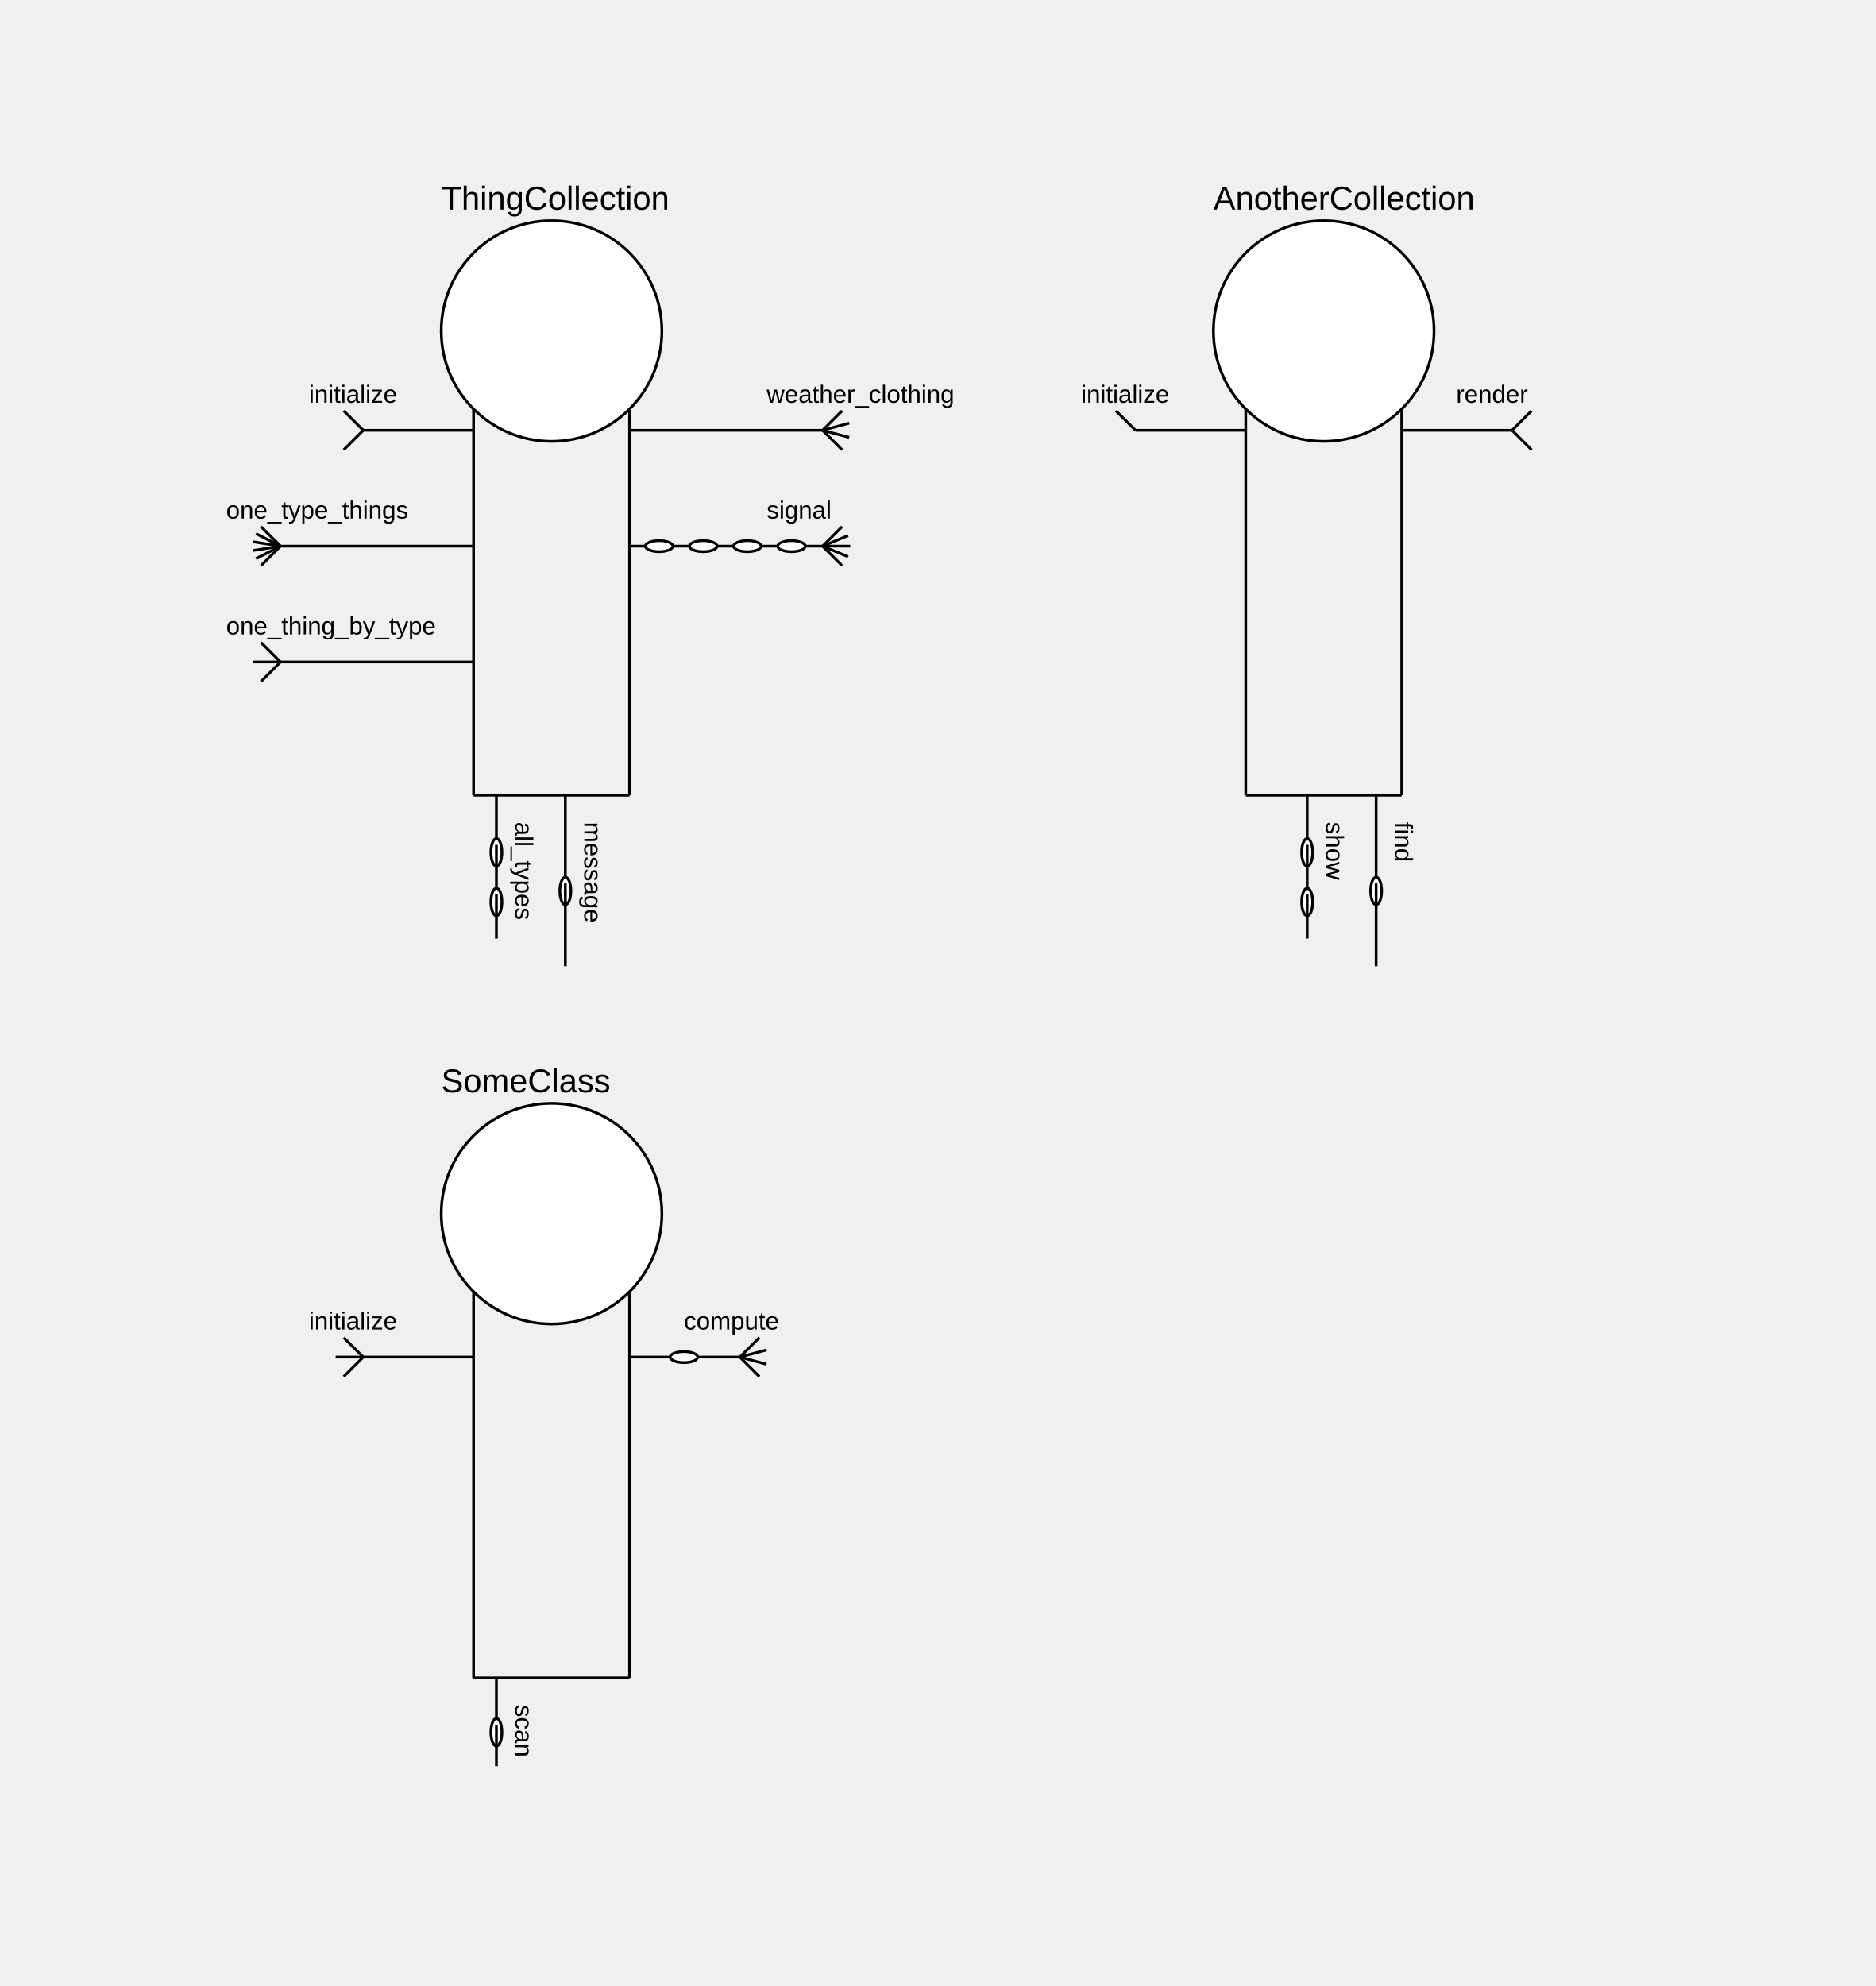
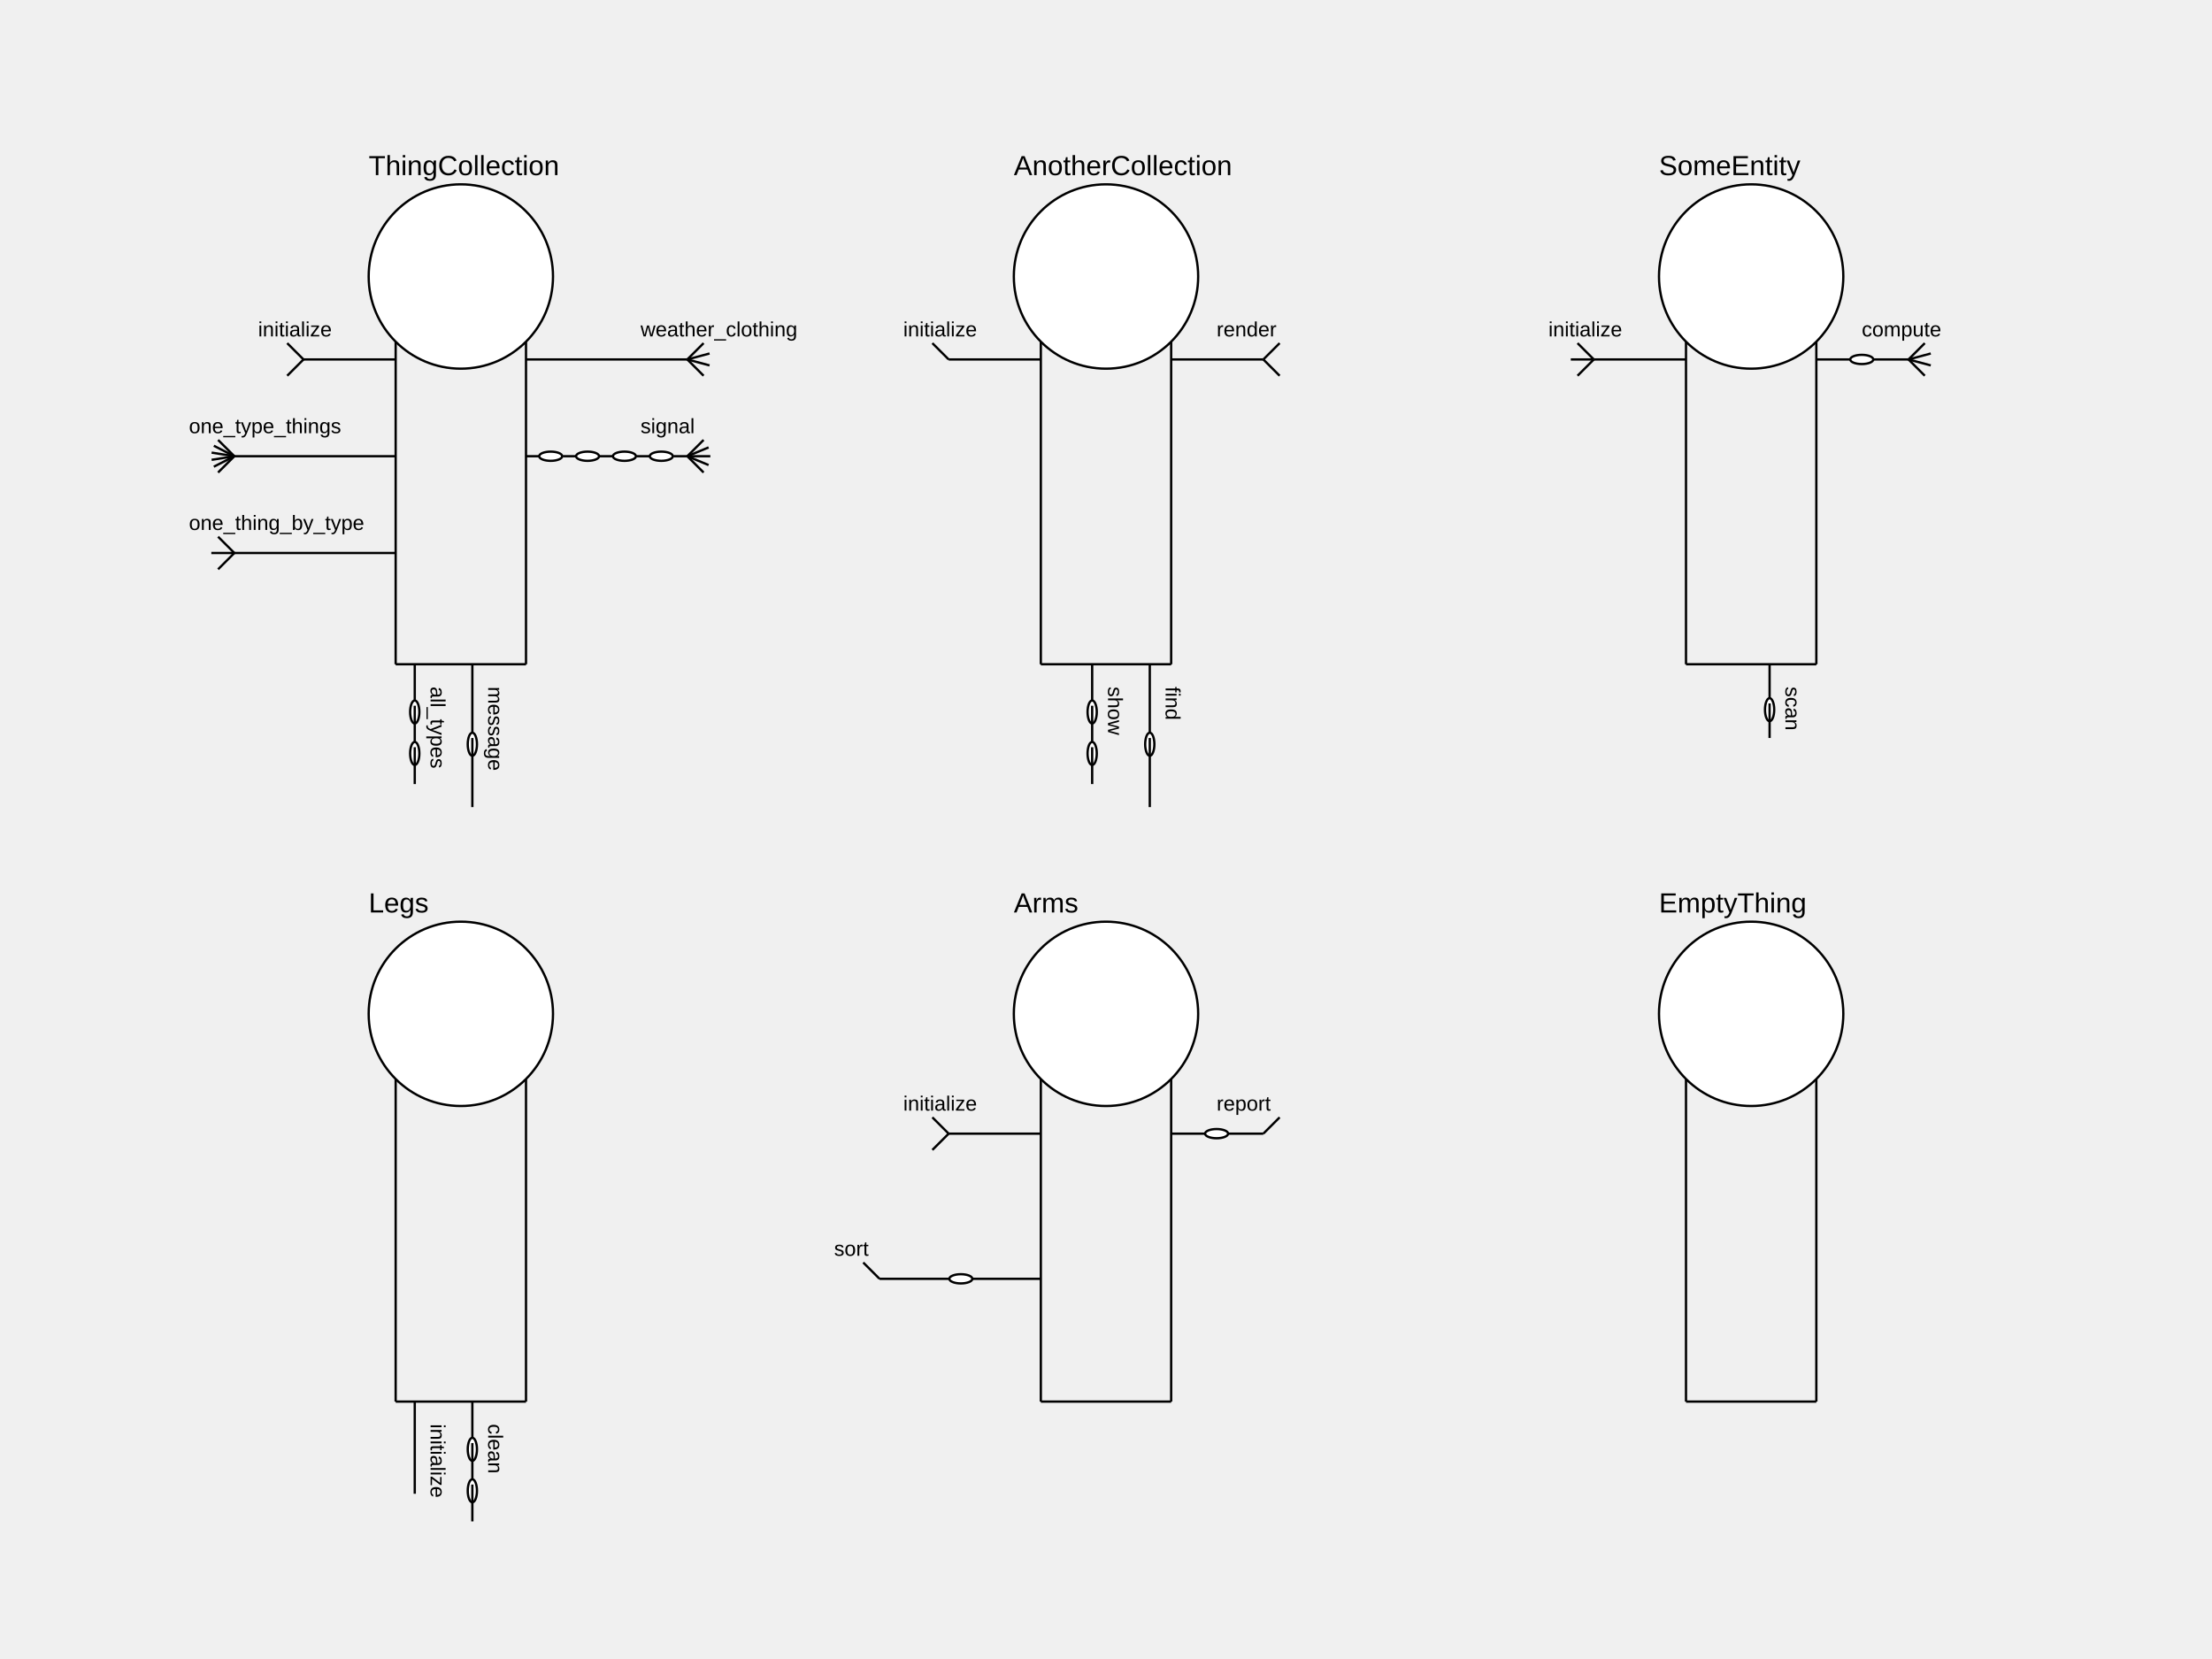
- <svg xmlns="http://www.w3.org/2000/svg" width="680.0" height="720.0" style="background:white">
+ <svg xmlns="http://www.w3.org/2000/svg" width="960.0" height="720.0" style="background:white">
  <circle cx="200.0" cy="120.0" r="40" fill="white" style="stroke:black; stroke-width:1" />
  <line x1="228.284" y1="148.284" x2="228.284" y2="288.284" style="stroke:black; stroke-width:1" />
  <line x1="171.716" y1="148.284" x2="171.716" y2="288.284" style="stroke:black; stroke-width:1" />
  <line x1="228.284" y1="288.284" x2="171.716" y2="288.284" style="stroke:black; stroke-width:1" />
  <text x="160.0" y="76.0" font-family="arial" font-size="{:font_size=&gt;10}" fill="black" style="writing-mode: lr">ThingCollection</text>
  <line x1="171.716" y1="156" x2="131.716" y2="156" style="stroke:black; stroke-width:1" />
  <text x="112" y="146" font-family="arial" font-size="9" fill="black" style="writing-mode: lr">initialize</text>
  <line x1="131.716" y1="156" x2="124.645" y2="148.929" style="stroke:black; stroke-width:1" />
  <line x1="131.716" y1="156" x2="124.645" y2="163.071" style="stroke:black; stroke-width:1" />
  <line x1="171.716" y1="198" x2="101.716" y2="198" style="stroke:black; stroke-width:1" />
  <text x="82" y="188" font-family="arial" font-size="9" fill="black" style="writing-mode: lr">one_type_things</text>
  <line x1="101.716" y1="198" x2="94.645" y2="190.929" style="stroke:black; stroke-width:1" />
  <line x1="101.716" y1="198" x2="92.806" y2="193.46" style="stroke:black; stroke-width:1" />
  <line x1="101.716" y1="198" x2="91.839" y2="196.436" style="stroke:black; stroke-width:1" />
  <line x1="101.716" y1="198" x2="91.839" y2="199.564" style="stroke:black; stroke-width:1" />
  <line x1="101.716" y1="198" x2="92.806" y2="202.54" style="stroke:black; stroke-width:1" />
  <line x1="101.716" y1="198" x2="94.645" y2="205.071" style="stroke:black; stroke-width:1" />
  <line x1="171.716" y1="240" x2="101.716" y2="240" style="stroke:black; stroke-width:1" />
  <text x="82" y="230" font-family="arial" font-size="9" fill="black" style="writing-mode: lr">one_thing_by_type</text>
  <line x1="101.716" y1="240" x2="94.645" y2="232.929" style="stroke:black; stroke-width:1" />
  <line x1="101.716" y1="240" x2="91.716" y2="240.0" style="stroke:black; stroke-width:1" />
  <line x1="101.716" y1="240" x2="94.645" y2="247.071" style="stroke:black; stroke-width:1" />
  <line x1="228.284" y1="156" x2="298.284" y2="156" style="stroke:black; stroke-width:1" />
  <text x="278" y="146" font-family="arial" font-size="9" fill="black" style="writing-mode: lr">weather_clothing</text>
  <line x1="298.284" y1="156" x2="305.355" y2="148.929" style="stroke:black; stroke-width:1" />
  <line x1="298.284" y1="156" x2="307.944" y2="153.412" style="stroke:black; stroke-width:1" />
  <line x1="298.284" y1="156" x2="307.944" y2="158.588" style="stroke:black; stroke-width:1" />
  <line x1="298.284" y1="156" x2="305.355" y2="163.071" style="stroke:black; stroke-width:1" />
  <line x1="228.284" y1="198" x2="234.284" y2="198" style="stroke:black; stroke-width:1" />
  <ellipse cx="239" cy="198" rx="5" ry="2" style="stroke:black; stroke-width:1" fill="white" />
  <line x1="244.284" y1="198" x2="250.284" y2="198" style="stroke:black; stroke-width:1" />
  <ellipse cx="255" cy="198" rx="5" ry="2" style="stroke:black; stroke-width:1" fill="white" />
  <line x1="260.284" y1="198" x2="266.284" y2="198" style="stroke:black; stroke-width:1" />
  <ellipse cx="271" cy="198" rx="5" ry="2" style="stroke:black; stroke-width:1" fill="white" />
  <line x1="276.284" y1="198" x2="282.284" y2="198" style="stroke:black; stroke-width:1" />
  <ellipse cx="287" cy="198" rx="5" ry="2" style="stroke:black; stroke-width:1" fill="white" />
  <line x1="292.284" y1="198" x2="298.284" y2="198" style="stroke:black; stroke-width:1" />
  <text x="278" y="188" font-family="arial" font-size="9" fill="black" style="writing-mode: lr">signal</text>
  <line x1="298.284" y1="198" x2="305.355" y2="190.929" style="stroke:black; stroke-width:1" />
  <line x1="298.284" y1="198" x2="307.523" y2="194.173" style="stroke:black; stroke-width:1" />
  <line x1="298.284" y1="198" x2="308.284" y2="198.0" style="stroke:black; stroke-width:1" />
  <line x1="298.284" y1="198" x2="307.523" y2="201.827" style="stroke:black; stroke-width:1" />
  <line x1="298.284" y1="198" x2="305.355" y2="205.071" style="stroke:black; stroke-width:1" />
  <line x1="180" y1="288.284" x2="180" y2="304.284" style="stroke:black; stroke-width:1" />
  <ellipse cx="180" cy="309" rx="2" ry="5" style="stroke:black; stroke-width:1" fill="white" />
  <line x1="180" y1="306.284" x2="180" y2="322.284" style="stroke:black; stroke-width:1" />
  <ellipse cx="180" cy="327" rx="2" ry="5" style="stroke:black; stroke-width:1" fill="white" />
  <line x1="180" y1="324.284" x2="180" y2="340.284" style="stroke:black; stroke-width:1" />
  <text x="190" y="298" font-family="arial" font-size="9" fill="black" style="writing-mode: tb">all_types</text>
  <line x1="205" y1="288.284" x2="205" y2="318.284" style="stroke:black; stroke-width:1" />
  <ellipse cx="205" cy="323" rx="2" ry="5" style="stroke:black; stroke-width:1" fill="white" />
  <line x1="205" y1="320.284" x2="205" y2="350.284" style="stroke:black; stroke-width:1" />
  <text x="215" y="298" font-family="arial" font-size="9" fill="black" style="writing-mode: tb">message</text>
  <circle cx="480.0" cy="120.0" r="40" fill="white" style="stroke:black; stroke-width:1" />
  <line x1="508.284" y1="148.284" x2="508.284" y2="288.284" style="stroke:black; stroke-width:1" />
  <line x1="451.716" y1="148.284" x2="451.716" y2="288.284" style="stroke:black; stroke-width:1" />
  <line x1="508.284" y1="288.284" x2="451.716" y2="288.284" style="stroke:black; stroke-width:1" />
  <text x="440.0" y="76.0" font-family="arial" font-size="{:font_size=&gt;10}" fill="black" style="writing-mode: lr">AnotherCollection</text>
  <line x1="451.716" y1="156" x2="411.716" y2="156" style="stroke:black; stroke-width:1" />
  <text x="392" y="146" font-family="arial" font-size="9" fill="black" style="writing-mode: lr">initialize</text>
  <line x1="411.716" y1="156" x2="404.645" y2="148.929" style="stroke:black; stroke-width:1" />
  <line x1="508.284" y1="156" x2="548.284" y2="156" style="stroke:black; stroke-width:1" />
  <text x="528" y="146" font-family="arial" font-size="9" fill="black" style="writing-mode: lr">render</text>
  <line x1="548.284" y1="156" x2="555.355" y2="148.929" style="stroke:black; stroke-width:1" />
  <line x1="548.284" y1="156" x2="555.355" y2="163.071" style="stroke:black; stroke-width:1" />
  <line x1="474" y1="288.284" x2="474" y2="304.284" style="stroke:black; stroke-width:1" />
  <ellipse cx="474" cy="309" rx="2" ry="5" style="stroke:black; stroke-width:1" fill="white" />
  <line x1="474" y1="306.284" x2="474" y2="322.284" style="stroke:black; stroke-width:1" />
  <ellipse cx="474" cy="327" rx="2" ry="5" style="stroke:black; stroke-width:1" fill="white" />
  <line x1="474" y1="324.284" x2="474" y2="340.284" style="stroke:black; stroke-width:1" />
  <text x="484" y="298" font-family="arial" font-size="9" fill="black" style="writing-mode: tb">show</text>
  <line x1="499" y1="288.284" x2="499" y2="318.284" style="stroke:black; stroke-width:1" />
  <ellipse cx="499" cy="323" rx="2" ry="5" style="stroke:black; stroke-width:1" fill="white" />
  <line x1="499" y1="320.284" x2="499" y2="350.284" style="stroke:black; stroke-width:1" />
  <text x="509" y="298" font-family="arial" font-size="9" fill="black" style="writing-mode: tb">find</text>
+   <circle cx="760.0" cy="120.0" r="40" fill="white" style="stroke:black; stroke-width:1" />
+   <line x1="788.284" y1="148.284" x2="788.284" y2="288.284" style="stroke:black; stroke-width:1" />
+   <line x1="731.716" y1="148.284" x2="731.716" y2="288.284" style="stroke:black; stroke-width:1" />
+   <line x1="788.284" y1="288.284" x2="731.716" y2="288.284" style="stroke:black; stroke-width:1" />
+   <text x="720.0" y="76.0" font-family="arial" font-size="{:font_size=&gt;10}" fill="black" style="writing-mode: lr">SomeEntity</text>
+   <line x1="731.716" y1="156" x2="691.716" y2="156" style="stroke:black; stroke-width:1" />
+   <text x="672" y="146" font-family="arial" font-size="9" fill="black" style="writing-mode: lr">initialize</text>
+   <line x1="691.716" y1="156" x2="684.645" y2="148.929" style="stroke:black; stroke-width:1" />
+   <line x1="691.716" y1="156" x2="681.716" y2="156.0" style="stroke:black; stroke-width:1" />
+   <line x1="691.716" y1="156" x2="684.645" y2="163.071" style="stroke:black; stroke-width:1" />
+   <line x1="788.284" y1="156" x2="803.284" y2="156" style="stroke:black; stroke-width:1" />
+   <ellipse cx="808" cy="156" rx="5" ry="2" style="stroke:black; stroke-width:1" fill="white" />
+   <line x1="813.284" y1="156" x2="828.284" y2="156" style="stroke:black; stroke-width:1" />
+   <text x="808" y="146" font-family="arial" font-size="9" fill="black" style="writing-mode: lr">compute</text>
+   <line x1="828.284" y1="156" x2="835.355" y2="148.929" style="stroke:black; stroke-width:1" />
+   <line x1="828.284" y1="156" x2="837.944" y2="153.412" style="stroke:black; stroke-width:1" />
+   <line x1="828.284" y1="156" x2="837.944" y2="158.588" style="stroke:black; stroke-width:1" />
+   <line x1="828.284" y1="156" x2="835.355" y2="163.071" style="stroke:black; stroke-width:1" />
+   <line x1="768" y1="288.284" x2="768" y2="303.284" style="stroke:black; stroke-width:1" />
+   <ellipse cx="768" cy="308" rx="2" ry="5" style="stroke:black; stroke-width:1" fill="white" />
+   <line x1="768" y1="305.284" x2="768" y2="320.284" style="stroke:black; stroke-width:1" />
+   <text x="778" y="298" font-family="arial" font-size="9" fill="black" style="writing-mode: tb">scan</text>
  <circle cx="200.0" cy="440.0" r="40" fill="white" style="stroke:black; stroke-width:1" />
  <line x1="228.284" y1="468.284" x2="228.284" y2="608.284" style="stroke:black; stroke-width:1" />
  <line x1="171.716" y1="468.284" x2="171.716" y2="608.284" style="stroke:black; stroke-width:1" />
  <line x1="228.284" y1="608.284" x2="171.716" y2="608.284" style="stroke:black; stroke-width:1" />
-   <text x="160.0" y="396.0" font-family="arial" font-size="{:font_size=&gt;10}" fill="black" style="writing-mode: lr">SomeClass</text>
-   <line x1="171.716" y1="492" x2="131.716" y2="492" style="stroke:black; stroke-width:1" />
-   <text x="112" y="482" font-family="arial" font-size="9" fill="black" style="writing-mode: lr">initialize</text>
-   <line x1="131.716" y1="492" x2="124.645" y2="484.929" style="stroke:black; stroke-width:1" />
-   <line x1="131.716" y1="492" x2="121.716" y2="492.0" style="stroke:black; stroke-width:1" />
-   <line x1="131.716" y1="492" x2="124.645" y2="499.071" style="stroke:black; stroke-width:1" />
-   <line x1="228.284" y1="492" x2="243.284" y2="492" style="stroke:black; stroke-width:1" />
-   <ellipse cx="248" cy="492" rx="5" ry="2" style="stroke:black; stroke-width:1" fill="white" />
-   <line x1="253.284" y1="492" x2="268.284" y2="492" style="stroke:black; stroke-width:1" />
-   <text x="248" y="482" font-family="arial" font-size="9" fill="black" style="writing-mode: lr">compute</text>
-   <line x1="268.284" y1="492" x2="275.355" y2="484.929" style="stroke:black; stroke-width:1" />
-   <line x1="268.284" y1="492" x2="277.944" y2="489.412" style="stroke:black; stroke-width:1" />
-   <line x1="268.284" y1="492" x2="277.944" y2="494.588" style="stroke:black; stroke-width:1" />
-   <line x1="268.284" y1="492" x2="275.355" y2="499.071" style="stroke:black; stroke-width:1" />
-   <line x1="180" y1="608.284" x2="180" y2="623.284" style="stroke:black; stroke-width:1" />
-   <ellipse cx="180" cy="628" rx="2" ry="5" style="stroke:black; stroke-width:1" fill="white" />
-   <line x1="180" y1="625.284" x2="180" y2="640.284" style="stroke:black; stroke-width:1" />
-   <text x="190" y="618" font-family="arial" font-size="9" fill="black" style="writing-mode: tb">scan</text>
+   <text x="160.0" y="396.0" font-family="arial" font-size="{:font_size=&gt;10}" fill="black" style="writing-mode: lr">Legs</text>
+   <line x1="180" y1="608.284" x2="180" y2="648.284" style="stroke:black; stroke-width:1" />
+   <text x="190" y="618" font-family="arial" font-size="9" fill="black" style="writing-mode: tb">initialize</text>
+   <line x1="205" y1="608.284" x2="205" y2="624.284" style="stroke:black; stroke-width:1" />
+   <ellipse cx="205" cy="629" rx="2" ry="5" style="stroke:black; stroke-width:1" fill="white" />
+   <line x1="205" y1="626.284" x2="205" y2="642.284" style="stroke:black; stroke-width:1" />
+   <ellipse cx="205" cy="647" rx="2" ry="5" style="stroke:black; stroke-width:1" fill="white" />
+   <line x1="205" y1="644.284" x2="205" y2="660.284" style="stroke:black; stroke-width:1" />
+   <text x="215" y="618" font-family="arial" font-size="9" fill="black" style="writing-mode: tb">clean</text>
+   <circle cx="480.0" cy="440.0" r="40" fill="white" style="stroke:black; stroke-width:1" />
+   <line x1="508.284" y1="468.284" x2="508.284" y2="608.284" style="stroke:black; stroke-width:1" />
+   <line x1="451.716" y1="468.284" x2="451.716" y2="608.284" style="stroke:black; stroke-width:1" />
+   <line x1="508.284" y1="608.284" x2="451.716" y2="608.284" style="stroke:black; stroke-width:1" />
+   <text x="440.0" y="396.0" font-family="arial" font-size="{:font_size=&gt;10}" fill="black" style="writing-mode: lr">Arms</text>
+   <line x1="451.716" y1="492" x2="411.716" y2="492" style="stroke:black; stroke-width:1" />
+   <text x="392" y="482" font-family="arial" font-size="9" fill="black" style="writing-mode: lr">initialize</text>
+   <line x1="411.716" y1="492" x2="404.645" y2="484.929" style="stroke:black; stroke-width:1" />
+   <line x1="411.716" y1="492" x2="404.645" y2="499.071" style="stroke:black; stroke-width:1" />
+   <line x1="451.716" y1="555" x2="421.716" y2="555" style="stroke:black; stroke-width:1" />
+   <ellipse cx="417" cy="555" rx="5" ry="2" style="stroke:black; stroke-width:1" fill="white" />
+   <line x1="411.716" y1="555" x2="381.716" y2="555" style="stroke:black; stroke-width:1" />
+   <text x="362" y="545" font-family="arial" font-size="9" fill="black" style="writing-mode: lr">sort</text>
+   <line x1="381.716" y1="555" x2="374.645" y2="547.929" style="stroke:black; stroke-width:1" />
+   <line x1="508.284" y1="492" x2="523.284" y2="492" style="stroke:black; stroke-width:1" />
+   <ellipse cx="528" cy="492" rx="5" ry="2" style="stroke:black; stroke-width:1" fill="white" />
+   <line x1="533.284" y1="492" x2="548.284" y2="492" style="stroke:black; stroke-width:1" />
+   <text x="528" y="482" font-family="arial" font-size="9" fill="black" style="writing-mode: lr">report</text>
+   <line x1="548.284" y1="492" x2="555.355" y2="484.929" style="stroke:black; stroke-width:1" />
+   <circle cx="760.0" cy="440.0" r="40" fill="white" style="stroke:black; stroke-width:1" />
+   <line x1="788.284" y1="468.284" x2="788.284" y2="608.284" style="stroke:black; stroke-width:1" />
+   <line x1="731.716" y1="468.284" x2="731.716" y2="608.284" style="stroke:black; stroke-width:1" />
+   <line x1="788.284" y1="608.284" x2="731.716" y2="608.284" style="stroke:black; stroke-width:1" />
+   <text x="720.0" y="396.0" font-family="arial" font-size="{:font_size=&gt;10}" fill="black" style="writing-mode: lr">EmptyThing</text>
</svg>
